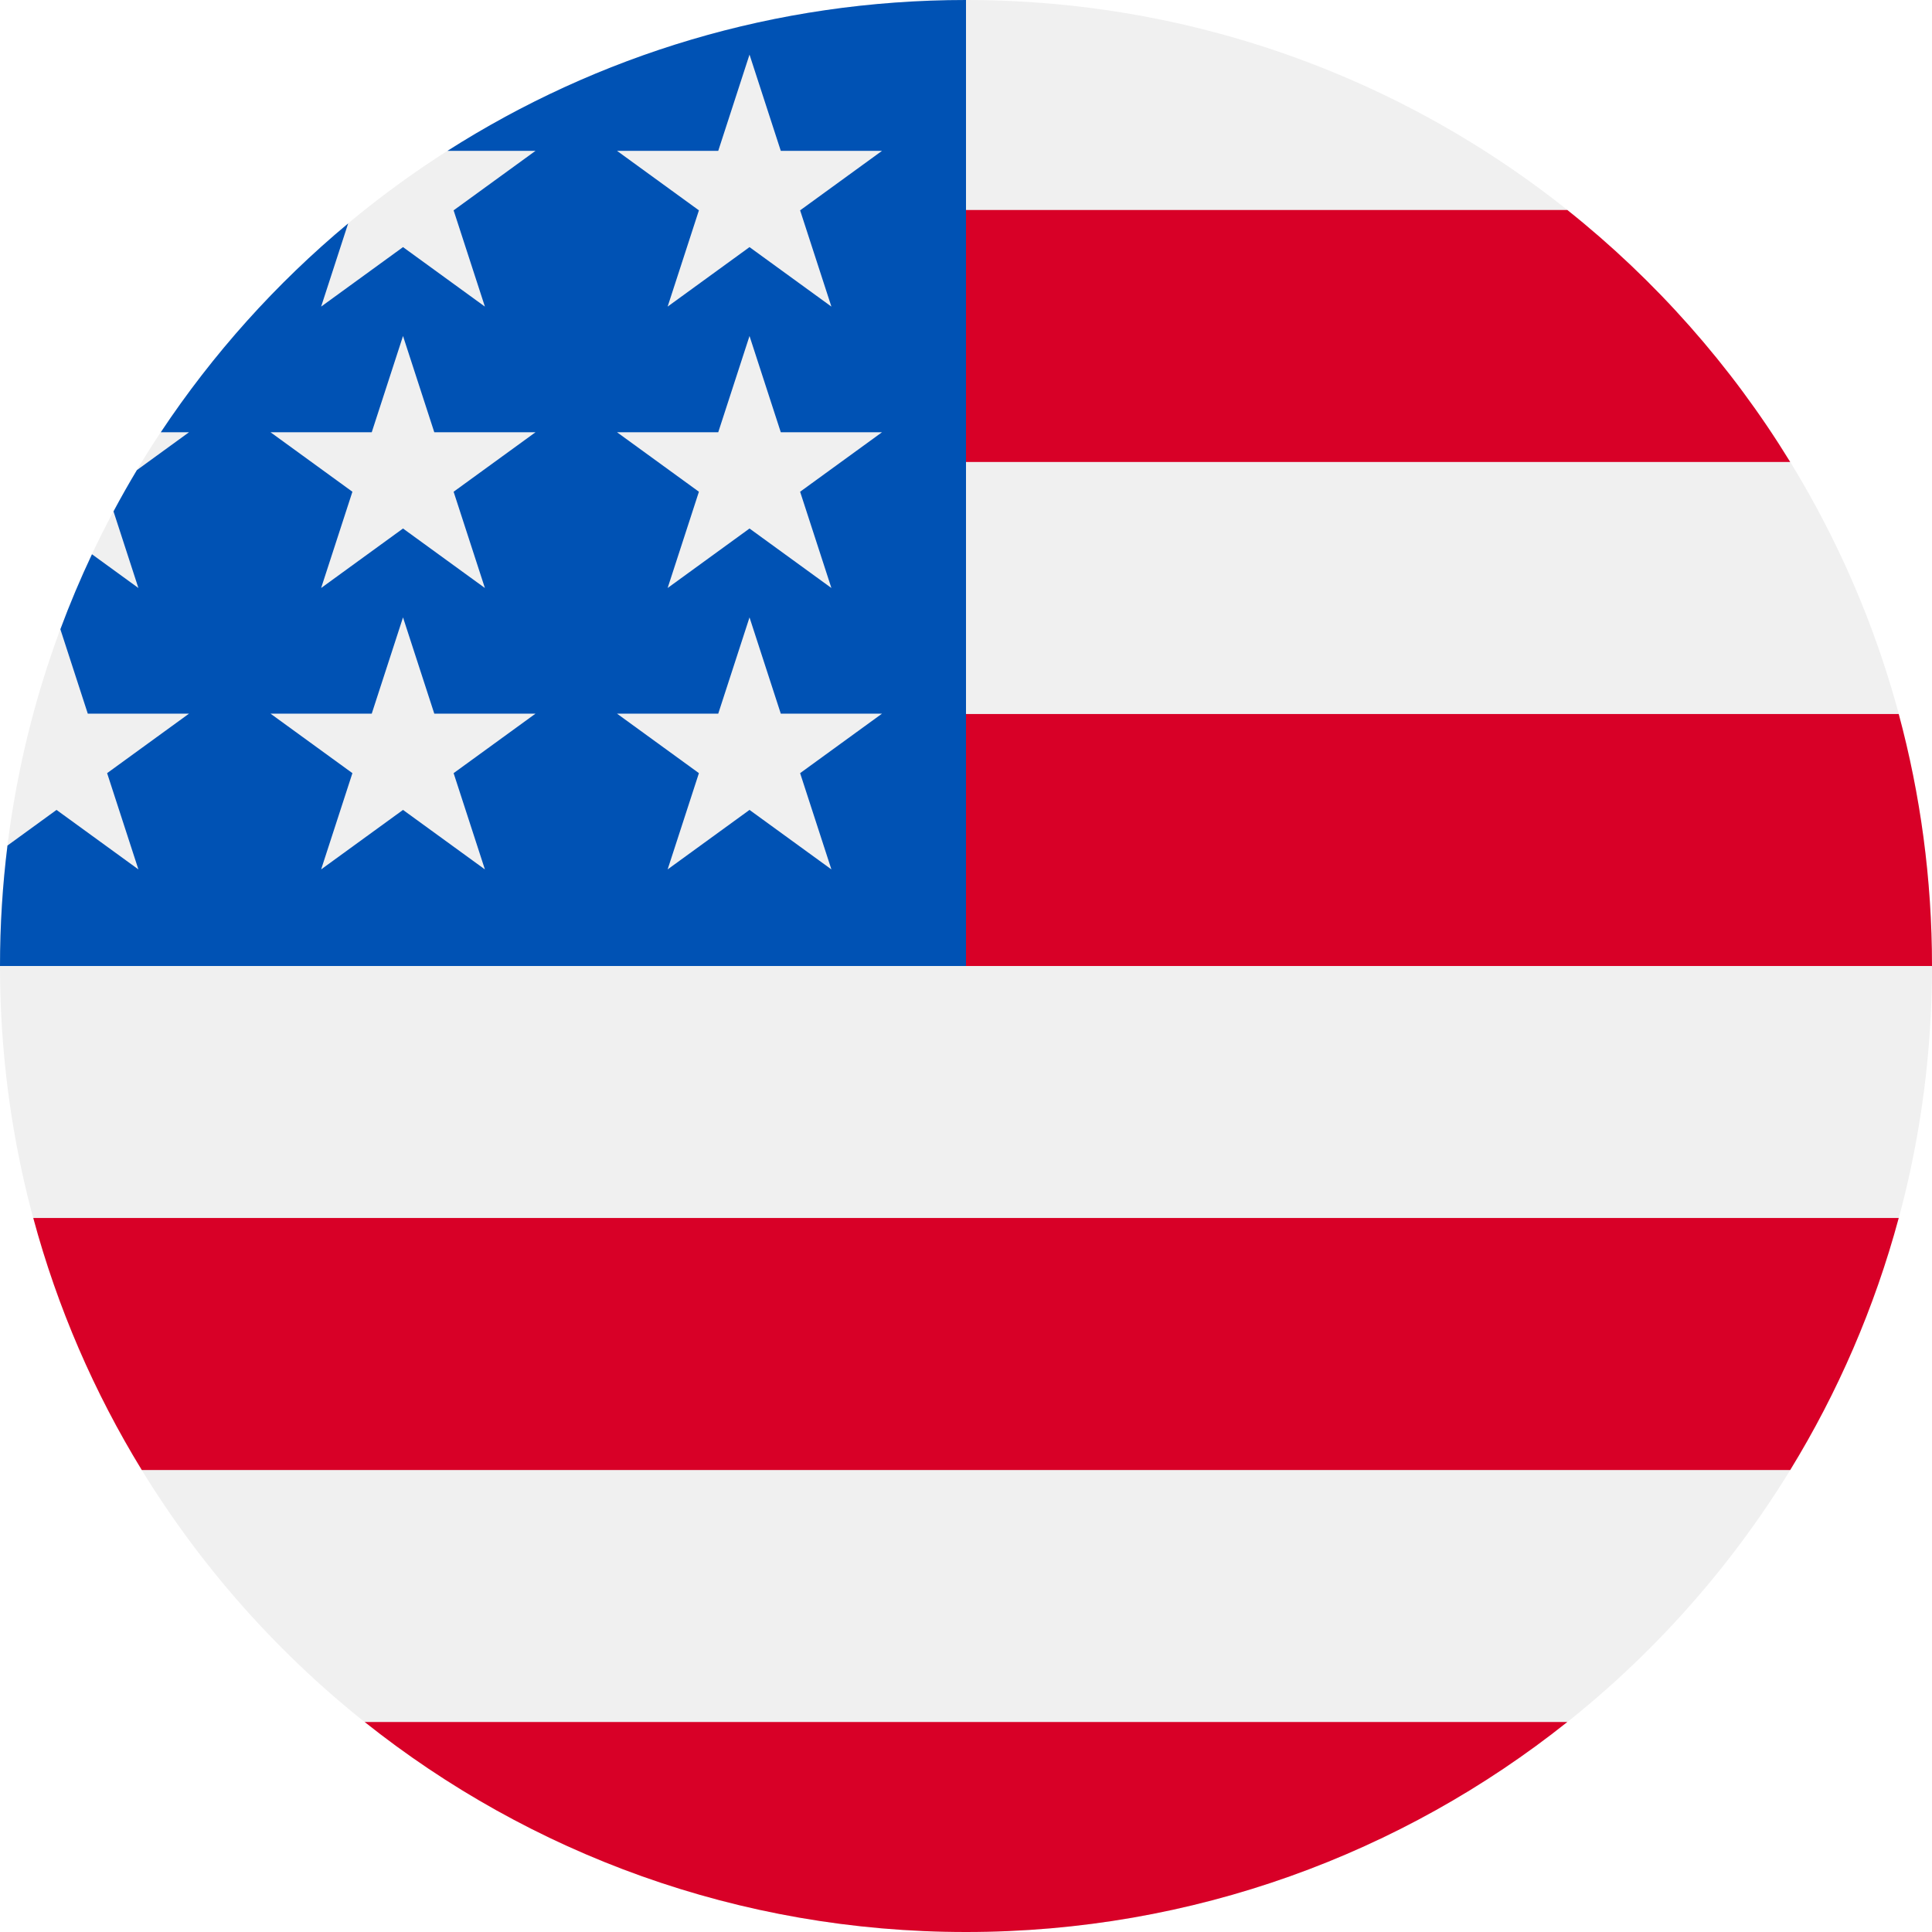
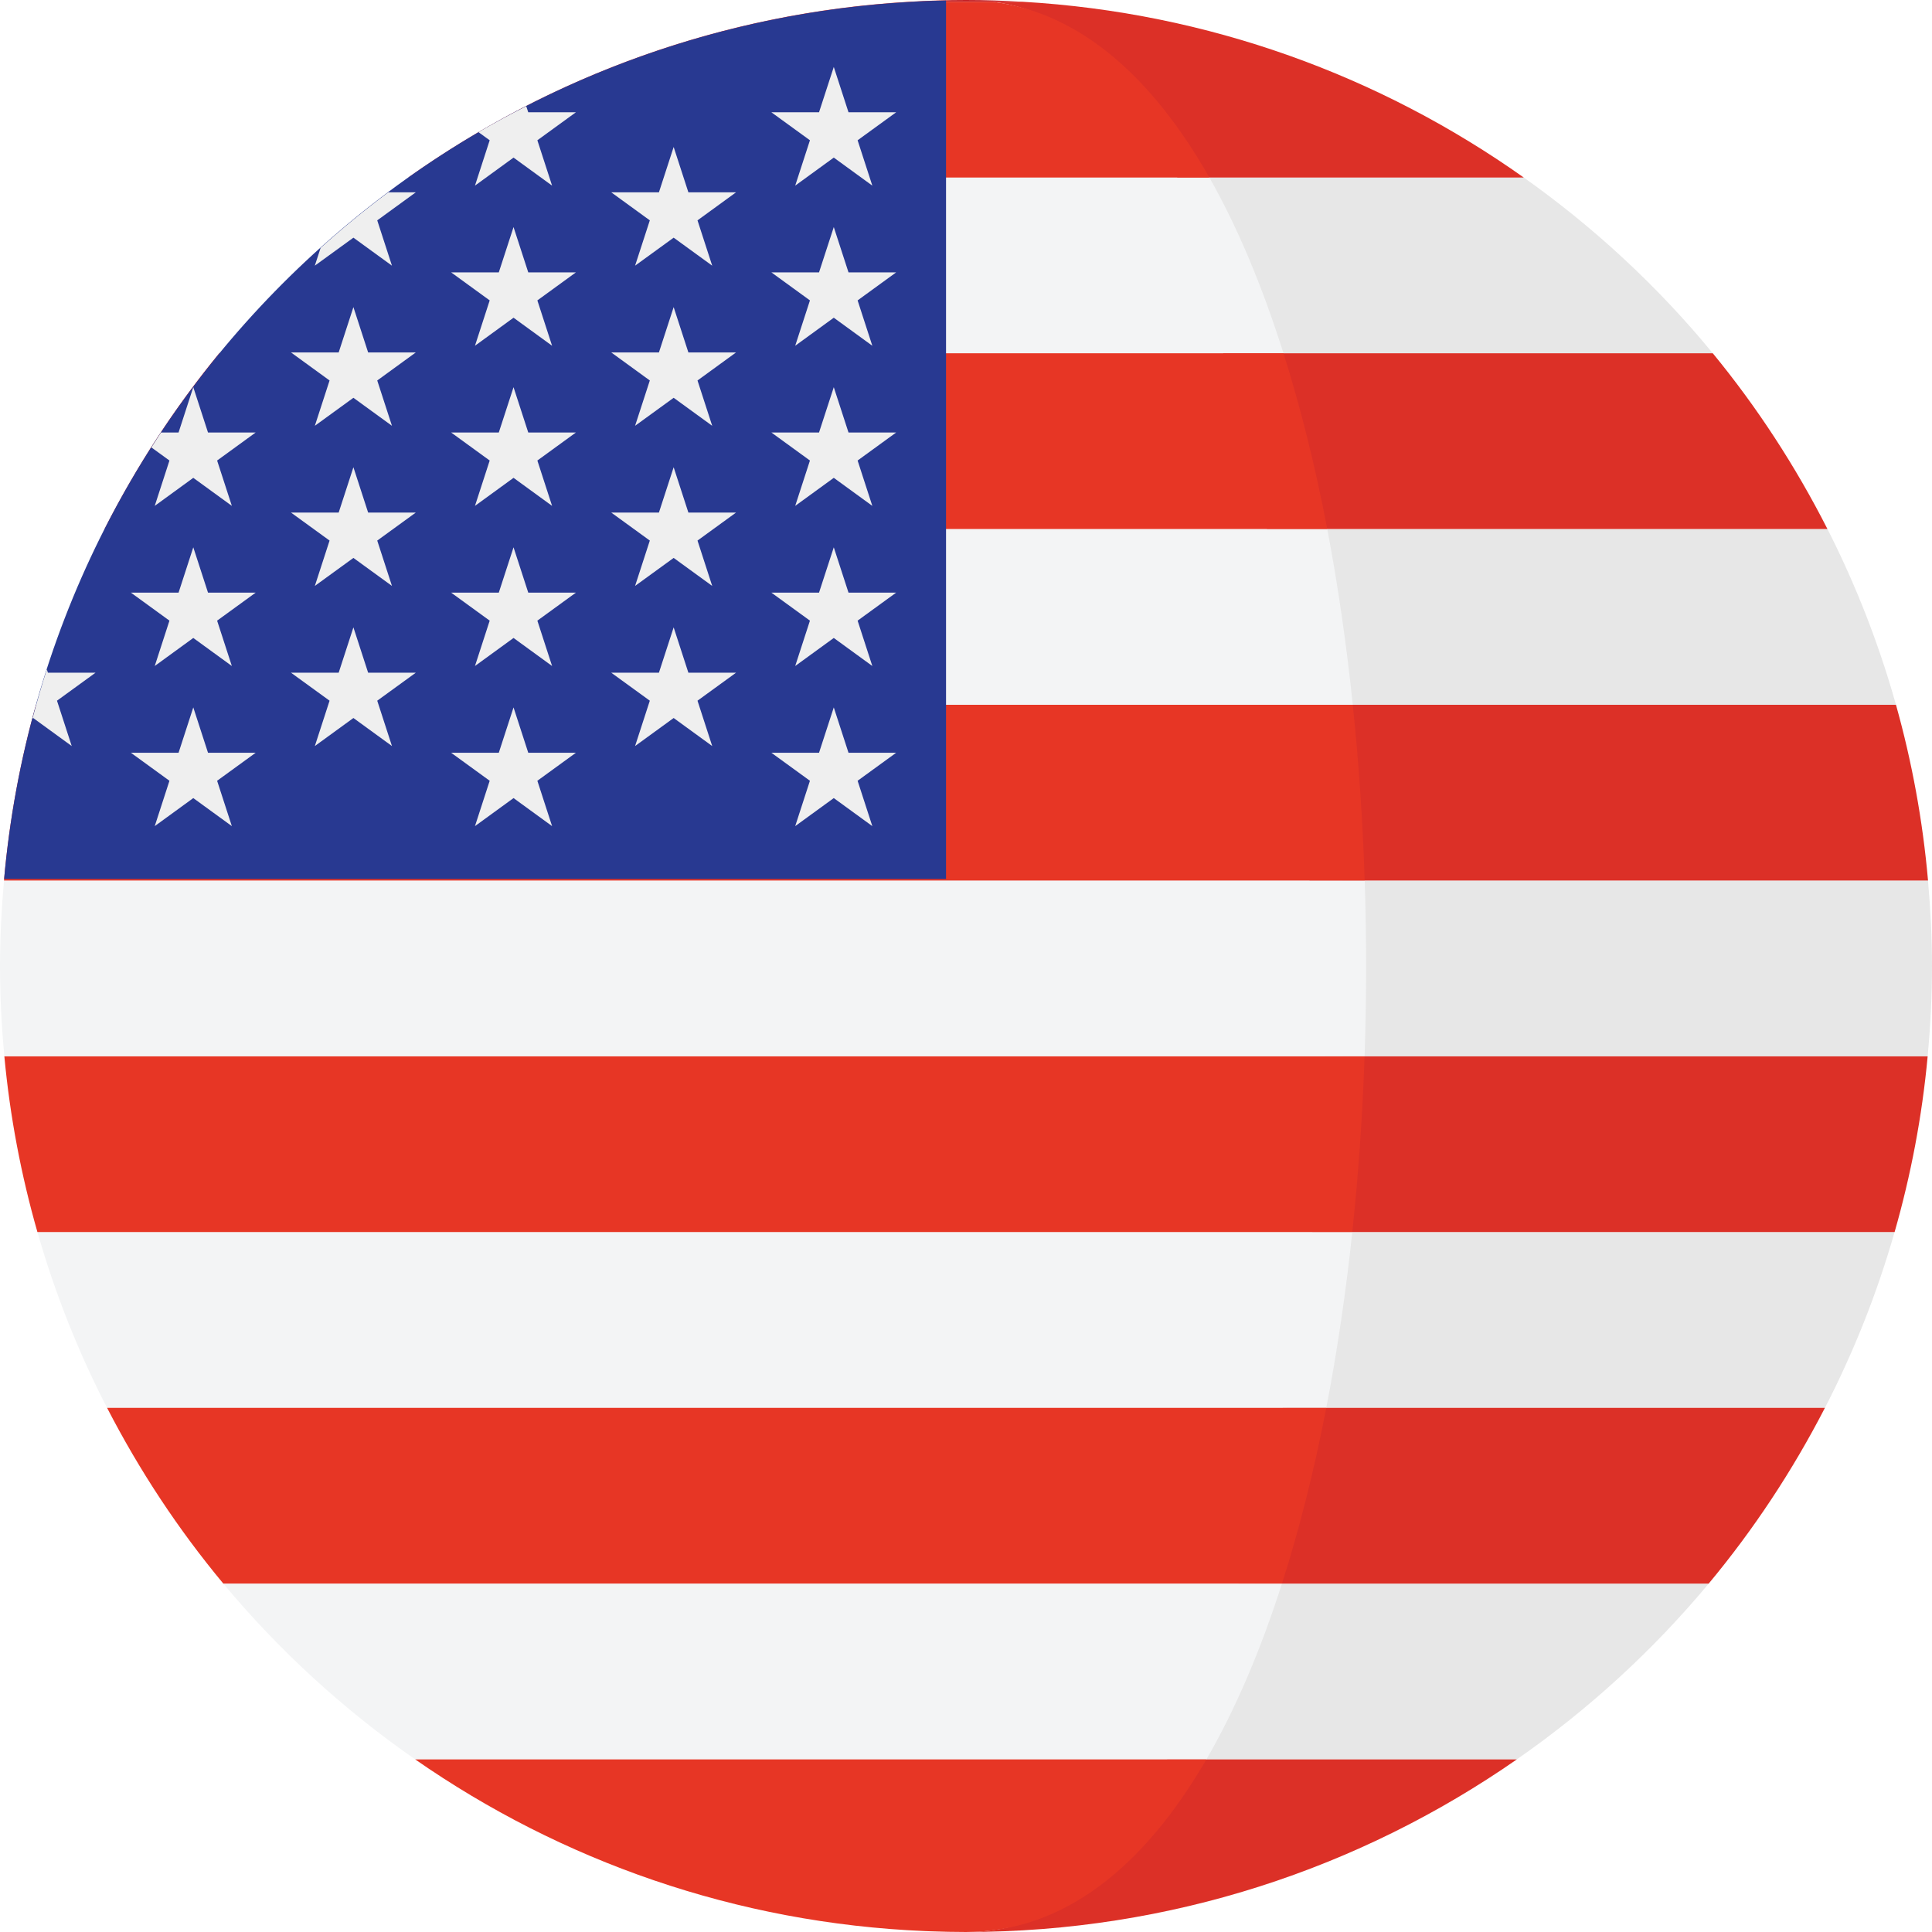
- <svg xmlns="http://www.w3.org/2000/svg" height="800px" width="800px" version="1.1" id="Layer_1" viewBox="0 0 512 512" xml:space="preserve">
-   <circle style="fill:#F0F0F0;" cx="256" cy="256" r="256" />
+ <svg xmlns="http://www.w3.org/2000/svg" version="1.1" id="Capa_1" viewBox="0 0 473.677 473.677" xml:space="preserve">
  <g>
-     <path style="fill:#D80027;" d="M244.87,256H512c0-23.106-3.08-45.49-8.819-66.783H244.87V256z" />
-     <path style="fill:#D80027;" d="M244.87,122.435h229.556c-15.671-25.572-35.708-48.175-59.07-66.783H244.87V122.435z" />
-     <path style="fill:#D80027;" d="M256,512c60.249,0,115.626-20.824,159.356-55.652H96.644C140.374,491.176,195.751,512,256,512z" />
-     <path style="fill:#D80027;" d="M37.574,389.565h436.852c12.581-20.529,22.338-42.969,28.755-66.783H8.819   C15.236,346.596,24.993,369.036,37.574,389.565z" />
+     <rect x="1.068" y="258.99" style="fill:#C42126;" width="471.56" height="0.007" />
+     <rect x="25.629" y="129.7" style="fill:#C42126;" width="422.42" height="0.007" />
+     <rect x="8.831" y="172.79" style="fill:#C42126;" width="456" height="0.007" />
+     <polygon style="fill:#C42126;" points="101.793,431.36 371.888,431.36 371.902,431.345 101.778,431.345  " />
+     <path style="fill:#C42126;" d="M236.837,0c-4.652,0-9.267,0.168-13.848,0.43h27.699C246.103,0.168,241.489,0,236.837,0z" />
+     <rect x="0.978" y="215.89" style="fill:#C42126;" width="471.71" height="0.007" />
  </g>
-   <path style="fill:#0052B4;" d="M118.584,39.978h23.329l-21.7,15.765l8.289,25.509l-21.699-15.765L85.104,81.252l7.16-22.037  C73.158,75.13,56.412,93.776,42.612,114.552h7.475l-13.813,10.035c-2.152,3.59-4.216,7.237-6.194,10.938l6.596,20.301l-12.306-8.941  c-3.059,6.481-5.857,13.108-8.372,19.873l7.267,22.368h26.822l-21.7,15.765l8.289,25.509l-21.699-15.765l-12.998,9.444  C0.678,234.537,0,245.189,0,256h256c0-141.384,0-158.052,0-256C205.428,0,158.285,14.67,118.584,39.978z M128.502,230.4  l-21.699-15.765L85.104,230.4l8.289-25.509l-21.7-15.765h26.822l8.288-25.509l8.288,25.509h26.822l-21.7,15.765L128.502,230.4z   M120.213,130.317l8.289,25.509l-21.699-15.765l-21.699,15.765l8.289-25.509l-21.7-15.765h26.822l8.288-25.509l8.288,25.509h26.822  L120.213,130.317z M220.328,230.4l-21.699-15.765L176.93,230.4l8.289-25.509l-21.7-15.765h26.822l8.288-25.509l8.288,25.509h26.822  l-21.7,15.765L220.328,230.4z M212.039,130.317l8.289,25.509l-21.699-15.765l-21.699,15.765l8.289-25.509l-21.7-15.765h26.822  l8.288-25.509l8.288,25.509h26.822L212.039,130.317z M212.039,55.743l8.289,25.509l-21.699-15.765L176.93,81.252l8.289-25.509  l-21.7-15.765h26.822l8.288-25.509l8.288,25.509h26.822L212.039,55.743z" />
+   <path style="fill:#E7E7E7;" d="M306.838,86.609H419.93c-13.433-16.353-29.045-30.829-46.341-43.084h-84.922  C295.694,55.888,301.737,70.476,306.838,86.609z" />
+   <path style="fill:#DC3027;" d="M288.667,43.525h84.922C338.482,18.646,296.333,3.066,250.688,0.43h-7.292  C264.88,3.134,274.748,19.034,288.667,43.525z" />
+   <path style="fill:#E7E7E7;" d="M464.846,172.794c-4.211-15.018-9.858-29.427-16.798-43.084H317.94  c2.636,13.833,4.716,28.282,6.256,43.084H464.846z" />
+   <path style="fill:#DC3027;" d="M310.622,129.703h137.422c-7.831-15.403-17.239-29.857-28.114-43.091H299.886  C304.119,100.011,307.713,114.465,310.622,129.703z" />
+   <path style="fill:#E7E7E7;" d="M329.178,258.98h143.431c0.681-7.288,1.066-14.674,1.066-22.138c0-7.064-0.37-14.038-0.976-20.949  H329.212C329.679,230.223,329.671,244.658,329.178,258.98z" />
+   <path style="fill:#DC3027;" d="M472.703,215.886c-1.298-14.798-3.964-29.195-7.857-43.084H318.154  c1.473,14.109,2.446,28.544,2.921,43.084H472.703z" />
+   <path style="fill:#E7E7E7;" d="M315.465,345.166h131.962c7.038-13.642,12.774-28.062,17.075-43.091H321.845  C320.274,316.899,318.142,331.345,315.465,345.166z" />
+   <path style="fill:#DC3027;" d="M464.506,302.072c3.975-13.885,6.735-28.282,8.107-43.084H324.709  c-0.505,14.551-1.507,28.982-3.01,43.084L464.506,302.072L464.506,302.072z" />
+   <path style="fill:#E7E7E7;" d="M371.902,431.345c17.546-12.206,33.379-26.697,47.025-43.084H307.806  c-5.194,16.2-11.361,30.765-18.515,43.084L371.902,431.345L371.902,431.345z" />
+   <g>
+     <path style="fill:#DC3027;" d="M303.625,388.258h115.302c11.002-13.219,20.553-27.673,28.499-43.091h-132.93   C311.546,360.416,307.915,374.877,303.625,388.258z" />
+     <path style="fill:#DC3027;" d="M228.254,473.509c-0.479-0.015-0.957-0.037-1.436-0.052   C227.297,473.471,227.776,473.494,228.254,473.509z" />
+     <path style="fill:#DC3027;" d="M236.837,473.677c50.211,0,96.735-15.673,135.051-42.317h-85.715   C270.96,457.57,260.923,473.677,236.837,473.677z" />
+   </g>
+   <path style="fill:#C42126;" d="M236.837,473.677c-2.876,0-5.733-0.067-8.582-0.168C231.134,473.606,233.994,473.677,236.837,473.677  z" />
+   <path style="fill:#F3F4F5;" d="M296.509,43.525H100.092C82.793,55.78,67.184,70.255,53.747,86.609h260.929  C309.575,70.476,303.536,55.888,296.509,43.525z" />
+   <path style="fill:#E73625;" d="M100.092,43.525h196.417C282.587,19.034,264.88,3.134,243.396,0.43h-20.407  C177.344,3.066,135.195,18.646,100.092,43.525z" />
+   <path style="fill:#F3F4F5;" d="M8.835,172.794h322.83c-1.541-14.805-3.62-29.251-6.256-43.084H25.633  C18.692,143.368,13.046,157.776,8.835,172.794z" />
+   <path style="fill:#E73625;" d="M53.747,86.609C42.88,99.843,33.464,114.296,25.637,129.7h299.772  c-2.906-15.235-6.499-29.688-10.733-43.091C314.676,86.609,53.747,86.609,53.747,86.609z" />
+   <path style="fill:#F3F4F5;" d="M0.002,236.842c0,7.464,0.389,14.85,1.066,22.138h333.491c0.494-14.323,0.501-28.754,0.034-43.084  H0.978C0.372,222.804,0.002,229.778,0.002,236.842z" />
+   <path style="fill:#E73625;" d="M0.978,215.886h333.611c-0.475-14.543-1.451-28.974-2.921-43.084H8.831  C4.938,186.694,2.272,201.088,0.978,215.886z" />
+   <path style="fill:#F3F4F5;" d="M331.549,302.072H9.175c4.301,15.033,10.041,29.449,17.075,43.091h298.919  C327.847,331.345,329.974,316.899,331.549,302.072z" />
+   <path style="fill:#E73625;" d="M9.175,302.072h322.374c1.5-14.102,2.505-28.537,3.01-43.084H1.068  C2.44,273.793,5.204,288.187,9.175,302.072z" />
+   <path style="fill:#F3F4F5;" d="M101.778,431.345h194.009c7.154-12.322,13.324-26.884,18.515-43.084H54.753  C68.399,404.648,84.228,419.139,101.778,431.345z" />
+   <g>
+     <path style="fill:#E73625;" d="M26.254,345.166c7.947,15.418,17.497,29.872,28.499,43.091h259.549   c4.286-13.38,7.917-27.841,10.867-43.091H26.254z" />
+     <path style="fill:#E73625;" d="M226.818,473.456c0.479,0.015,0.957,0.037,1.436,0.052c2.85,0.101,5.707,0.168,8.582,0.168   c24.087,0,43.727-16.106,58.943-42.317H101.793C137.54,456.221,180.448,471.523,226.818,473.456z" />
+   </g>
+   <path style="fill:#283991;" d="M231.941,0.123C110.574,2.592,11.654,96.301,1.008,215.5h230.937V0.123H231.941z" />
+   <g>
+     <polygon style="fill:#EFEFEF;" points="47.39,134.187 50.998,145.297 62.688,145.297 53.231,152.167 56.843,163.285 47.39,156.411    37.94,163.285 41.545,152.167 32.091,145.297 43.781,145.297  " />
+     <polygon style="fill:#EFEFEF;" points="47.39,173.438 50.998,184.555 62.688,184.555 53.231,191.425 56.843,202.543 47.39,195.669    37.94,202.543 41.545,191.425 32.091,184.555 43.781,184.555  " />
+     <polygon style="fill:#EFEFEF;" points="86.648,75.296 90.257,86.41 101.943,86.41 92.489,93.284 96.098,104.394 86.648,97.528    77.194,104.394 80.803,93.284 71.345,86.41 83.035,86.41  " />
+     <polygon style="fill:#EFEFEF;" points="86.648,114.554 90.257,125.668 101.943,125.668 92.489,132.534 96.098,143.652    86.648,136.786 77.194,143.652 80.803,132.534 71.345,125.668 83.035,125.668  " />
+     <polygon style="fill:#EFEFEF;" points="86.648,153.812 90.257,164.93 101.943,164.93 92.489,171.792 96.098,182.91 86.648,176.037    77.194,182.91 80.803,171.792 71.345,164.93 83.035,164.93  " />
+     <path style="fill:#EFEFEF;" d="M17.585,182.91l-3.612-11.118l9.454-6.866H11.744l-0.262-0.811   c-1.283,3.968-2.442,7.984-3.511,12.045l0.165-0.123L17.585,182.91z" />
+     <path style="fill:#EFEFEF;" d="M37.94,124.027l9.45-6.873l9.454,6.873l-3.612-11.118l9.454-6.873h-11.69l-3.609-11.11l-3.609,11.11   H39.47c-0.8,1.212-1.574,2.431-2.352,3.661l4.428,3.212L37.94,124.027z" />
+     <path style="fill:#EFEFEF;" d="M86.648,58.27l9.45,6.866l-3.609-11.11l9.45-6.873h-6.75c-5.733,4.286-11.264,8.822-16.578,13.608   l-1.425,4.375L86.648,58.27z" />
+     <path style="fill:#EFEFEF;" d="M116.452,45.511l9.454-6.873l9.45,6.873l-3.609-11.118l9.45-6.866h-11.686l-0.49-1.496   c-3.96,2.023-7.879,4.128-11.709,6.368l2.745,1.993L116.452,45.511z" />
+     <polygon style="fill:#EFEFEF;" points="125.906,55.671 129.515,66.778 141.201,66.778 131.747,73.651 135.356,84.769    125.906,77.895 116.452,84.769 120.061,73.651 110.604,66.778 122.293,66.778  " />
+     <polygon style="fill:#EFEFEF;" points="125.906,94.929 129.515,106.036 141.201,106.036 131.747,112.909 135.356,124.027    125.906,117.153 116.452,124.027 120.061,112.909 110.604,106.036 122.293,106.036  " />
+     <polygon style="fill:#EFEFEF;" points="125.906,134.187 129.515,145.297 141.201,145.297 131.747,152.167 135.356,163.285    125.906,156.411 116.452,163.285 120.061,152.167 110.604,145.297 122.293,145.297  " />
+     <polygon style="fill:#EFEFEF;" points="125.906,173.438 129.515,184.555 141.201,184.555 131.747,191.425 135.356,202.543    125.906,195.669 116.452,202.543 120.061,191.425 110.604,184.555 122.293,184.555  " />
+     <polygon style="fill:#EFEFEF;" points="165.164,36.038 168.773,47.152 180.459,47.152 171.009,54.026 174.614,65.136    165.164,58.27 155.707,65.136 159.319,54.026 149.862,47.152 161.551,47.152  " />
+     <polygon style="fill:#EFEFEF;" points="165.164,75.296 168.773,86.41 180.459,86.41 171.009,93.284 174.614,104.394    165.164,97.528 155.707,104.394 159.319,93.284 149.862,86.41 161.551,86.41  " />
+     <polygon style="fill:#EFEFEF;" points="165.164,114.554 168.773,125.668 180.459,125.668 171.009,132.534 174.614,143.652    165.164,136.786 155.707,143.652 159.319,132.534 149.862,125.668 161.551,125.668  " />
+     <polygon style="fill:#EFEFEF;" points="165.164,153.812 168.773,164.93 180.459,164.93 171.009,171.792 174.614,182.91    165.164,176.037 155.707,182.91 159.319,171.792 149.862,164.93 161.551,164.93  " />
+     <polygon style="fill:#EFEFEF;" points="204.422,16.413 208.031,27.527 219.717,27.527 210.263,34.393 213.872,45.511    204.422,38.637 194.965,45.511 198.577,34.393 189.12,27.527 200.806,27.527  " />
+     <polygon style="fill:#EFEFEF;" points="204.422,55.671 208.031,66.778 219.717,66.778 210.263,73.651 213.872,84.769    204.422,77.895 194.965,84.769 198.577,73.651 189.12,66.778 200.806,66.778  " />
+     <polygon style="fill:#EFEFEF;" points="204.422,94.929 208.031,106.036 219.717,106.036 210.263,112.909 213.872,124.027    204.422,117.153 194.965,124.027 198.577,112.909 189.12,106.036 200.806,106.036  " />
+     <polygon style="fill:#EFEFEF;" points="204.422,134.187 208.031,145.297 219.717,145.297 210.263,152.167 213.872,163.285    204.422,156.411 194.965,163.285 198.577,152.167 189.12,145.297 200.806,145.297  " />
+     <polygon style="fill:#EFEFEF;" points="204.422,173.438 208.031,184.555 219.717,184.555 210.263,191.425 213.872,202.543    204.422,195.669 194.965,202.543 198.577,191.425 189.12,184.555 200.806,184.555  " />
+   </g>
</svg>
